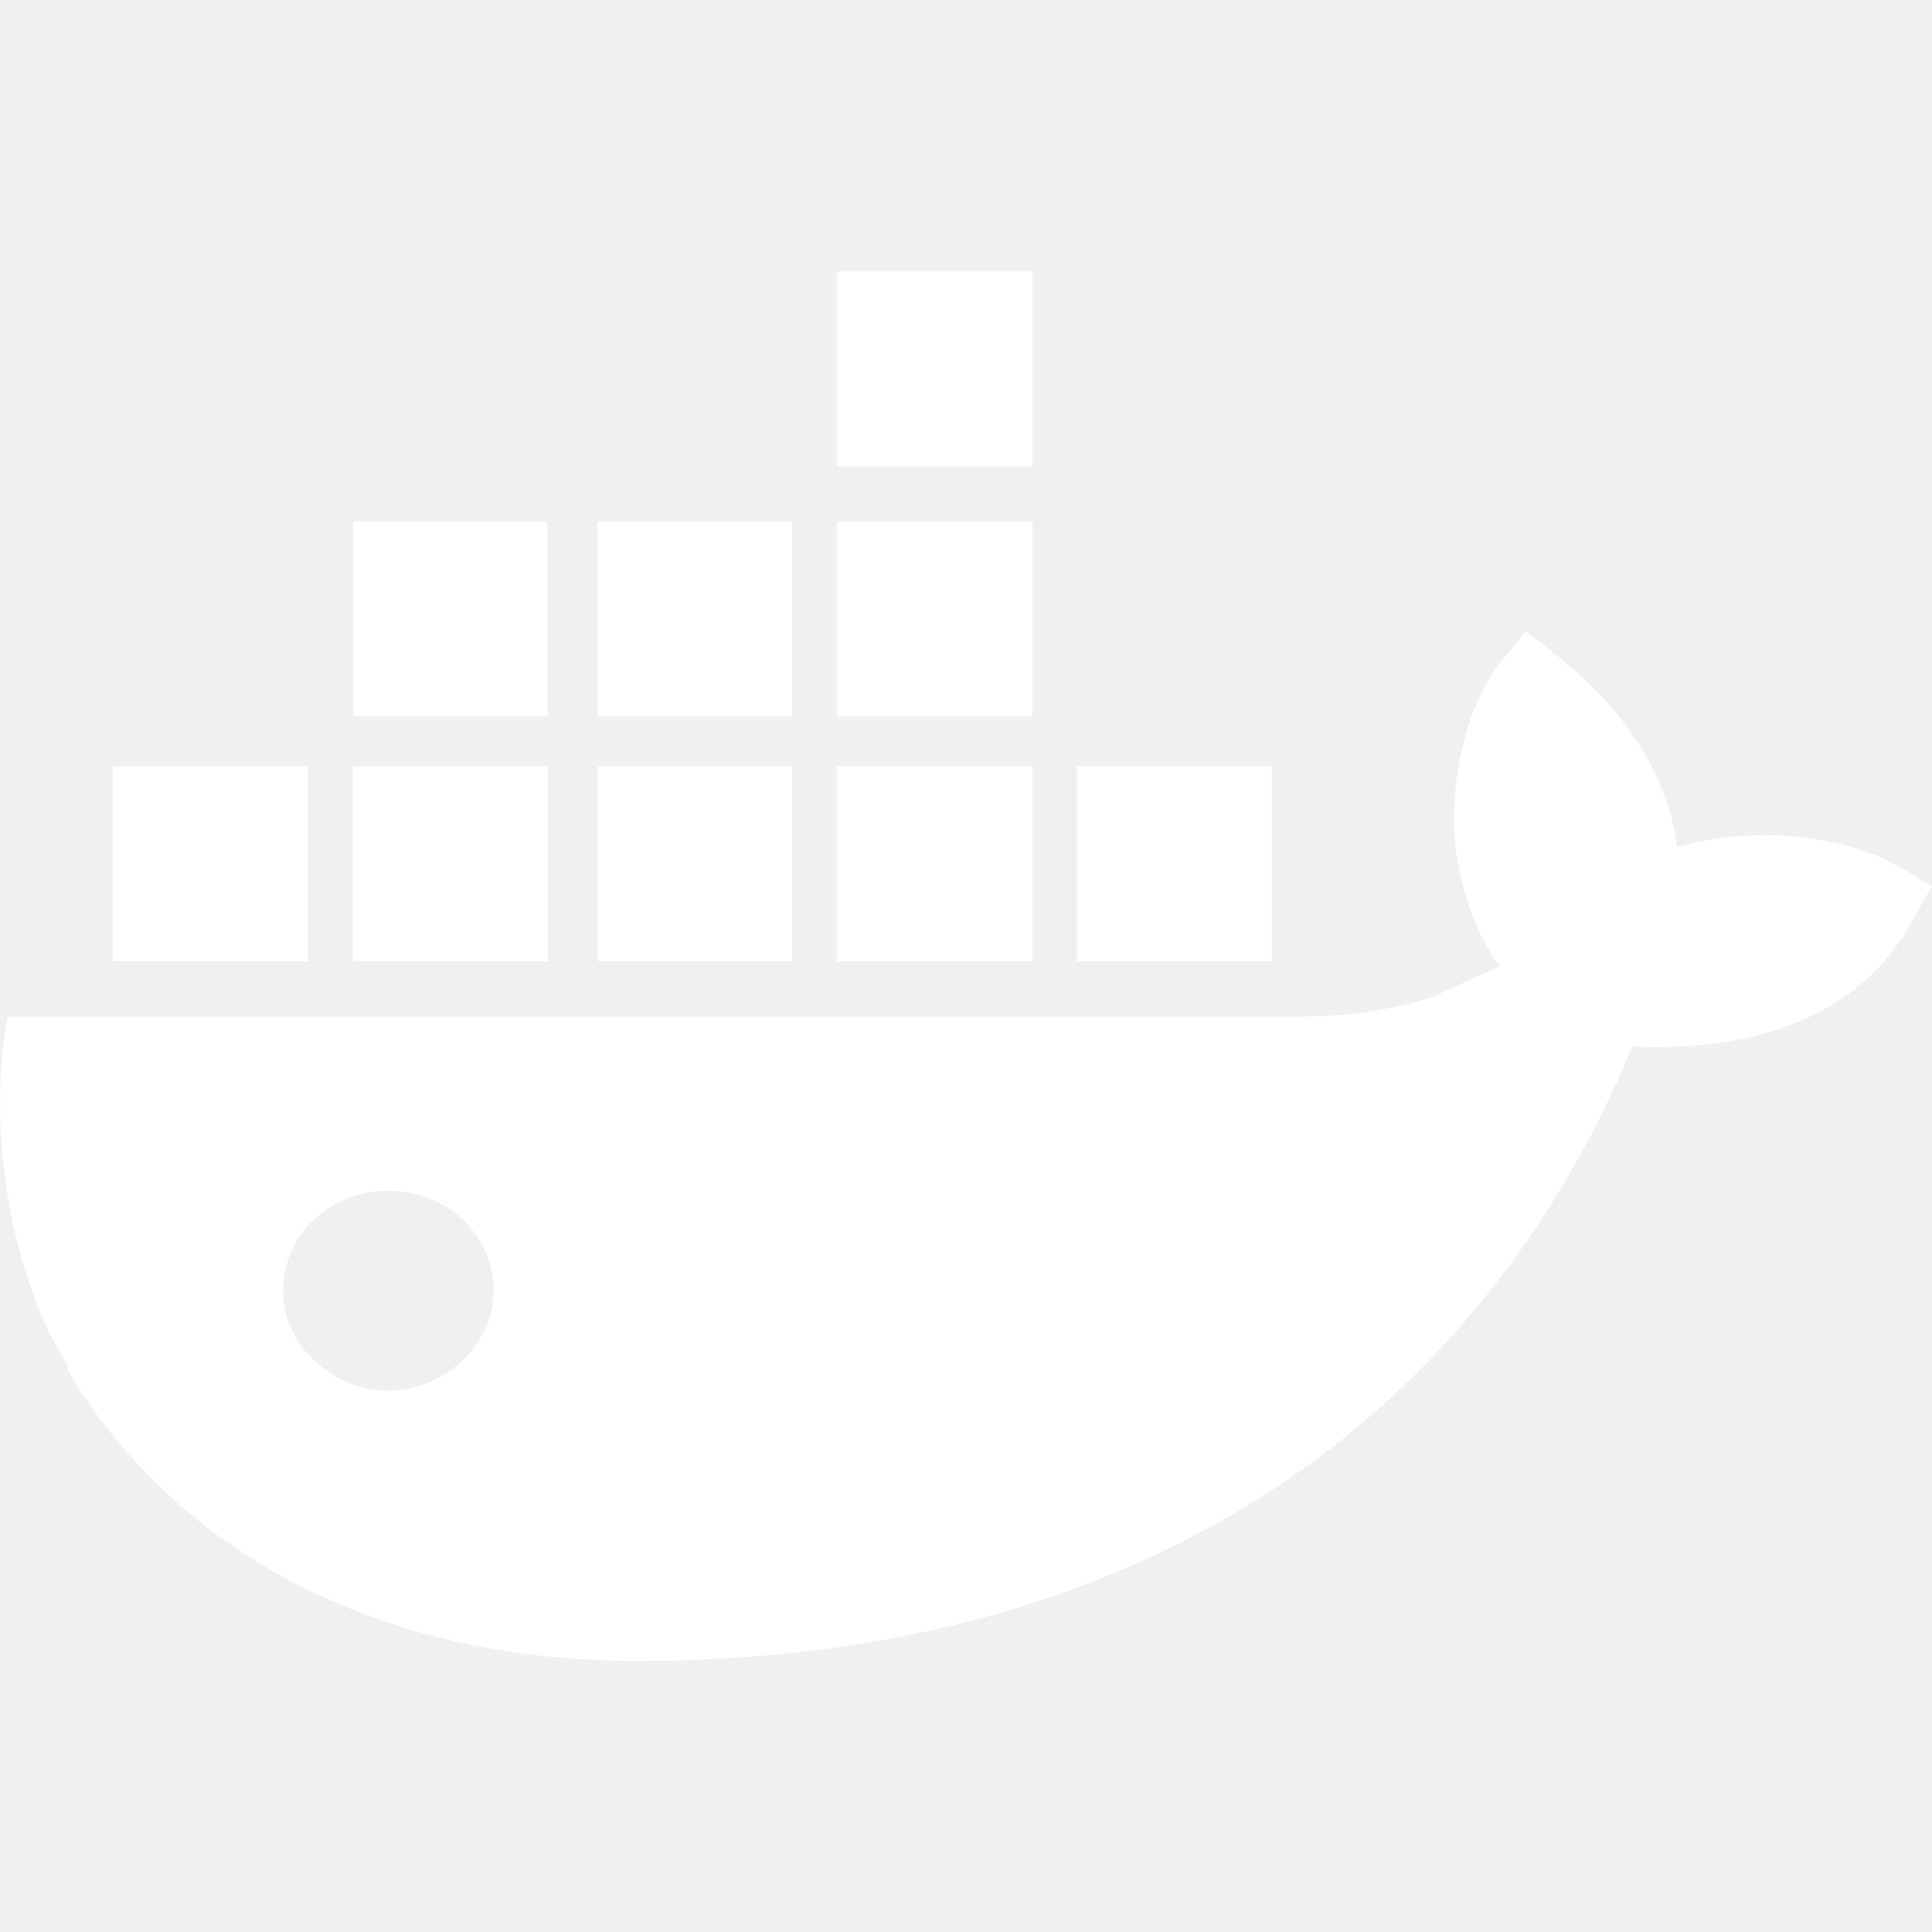
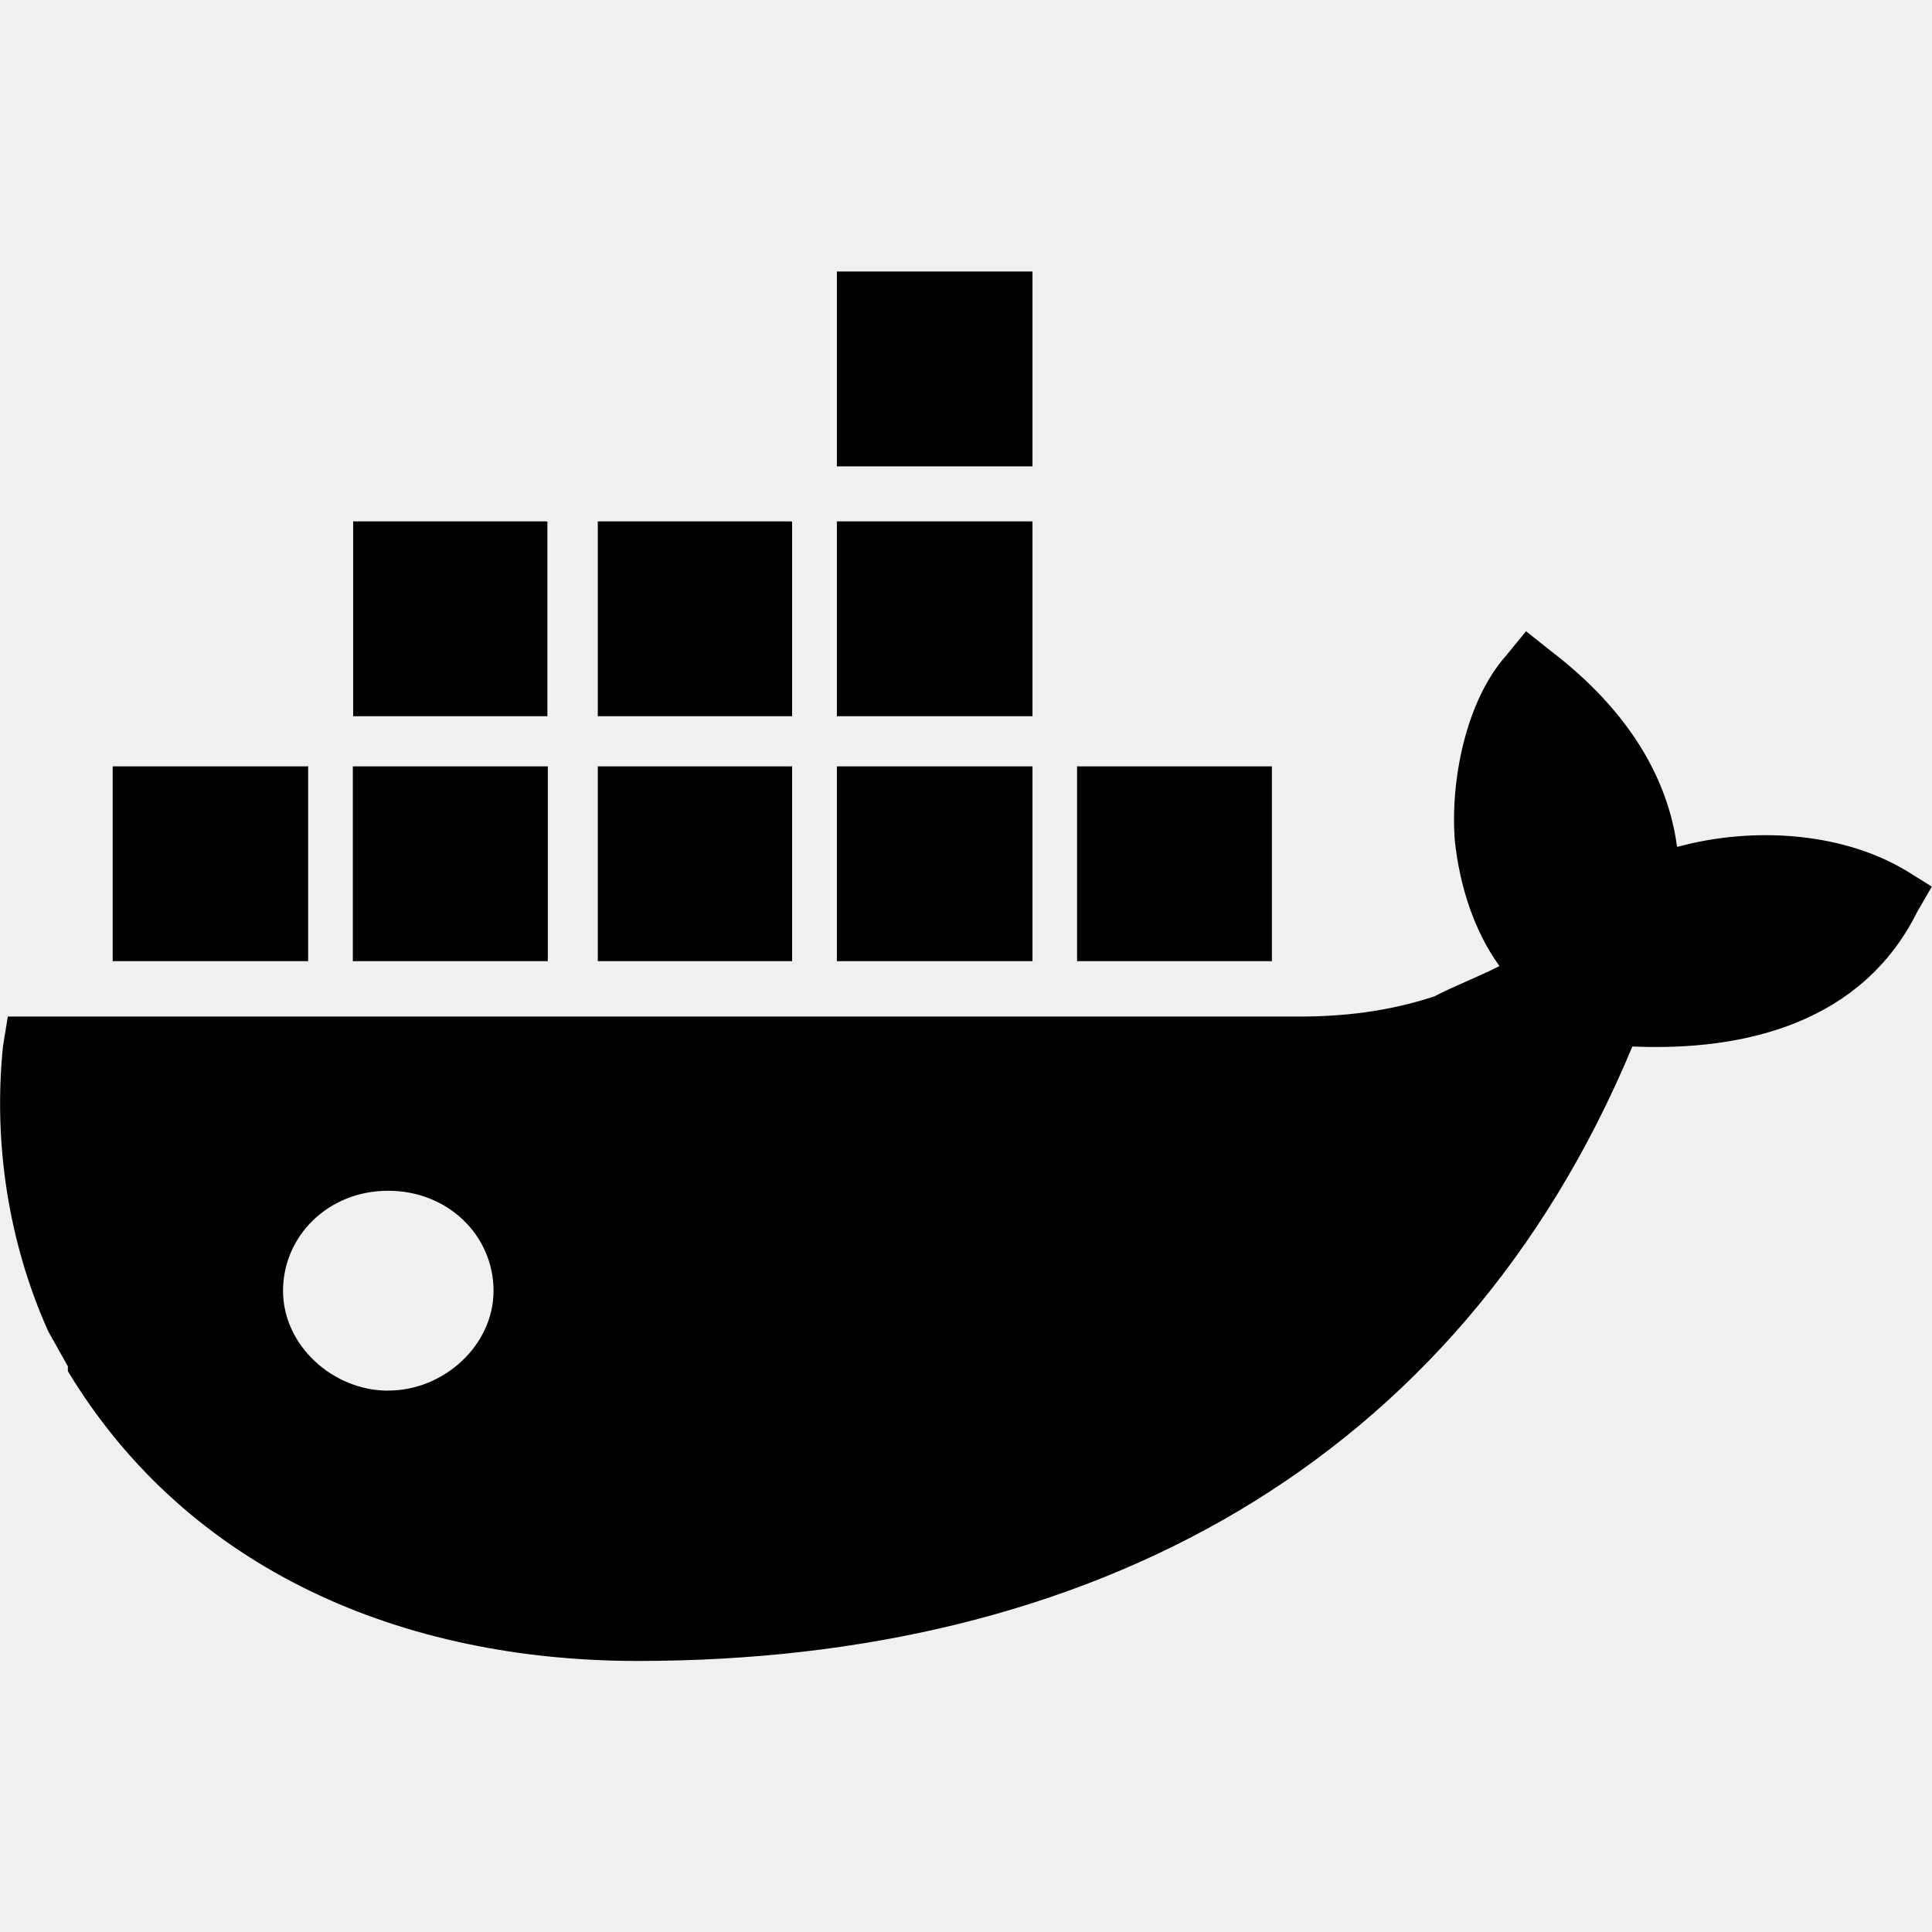
- <svg xmlns="http://www.w3.org/2000/svg" viewBox="0 0 24 24" fill="white">
+ <svg xmlns="http://www.w3.org/2000/svg" viewBox="0 0 24 24">
  <path d="M4.82 17.275c-.684 0-1.304-.56-1.304-1.24s.56-1.243 1.305-1.243c.748 0 1.31.56 1.31 1.242s-.622 1.24-1.305 1.24zm16.012-6.763c-.135-.992-.75-1.8-1.56-2.42l-.315-.25-.254.31c-.494.56-.69 1.553-.63 2.295.06.562.24 1.12.554 1.554-.254.13-.568.25-.81.377-.57.187-1.124.25-1.68.25H.097l-.06.37c-.12 1.182.06 2.42.562 3.54l.244.435v.06c1.5 2.483 4.17 3.6 7.078 3.6 5.594 0 10.182-2.42 12.357-7.633 1.425.062 2.864-.31 3.54-1.676l.18-.31-.3-.187c-.81-.494-1.92-.56-2.85-.31l-.018.002zm-8.008-.992h-2.428v2.42h2.43V9.518l-.002.003zm0-3.043h-2.428v2.42h2.43V6.48l-.002-.003zm0-3.104h-2.428v2.42h2.43v-2.42h-.002zm2.97 6.147H13.38v2.42h2.42V9.518l-.007.003zm-8.998 0H4.383v2.42h2.422V9.518l-.01.003zm3.03 0h-2.4v2.42H9.84V9.518l-.015.003zm-6.03 0H1.4v2.42h2.428V9.518l-.03.003zm6.03-3.043h-2.4v2.42H9.84V6.48l-.015-.003zm-3.045 0H4.387v2.42H6.8V6.48l-.016-.003z" />
</svg>
